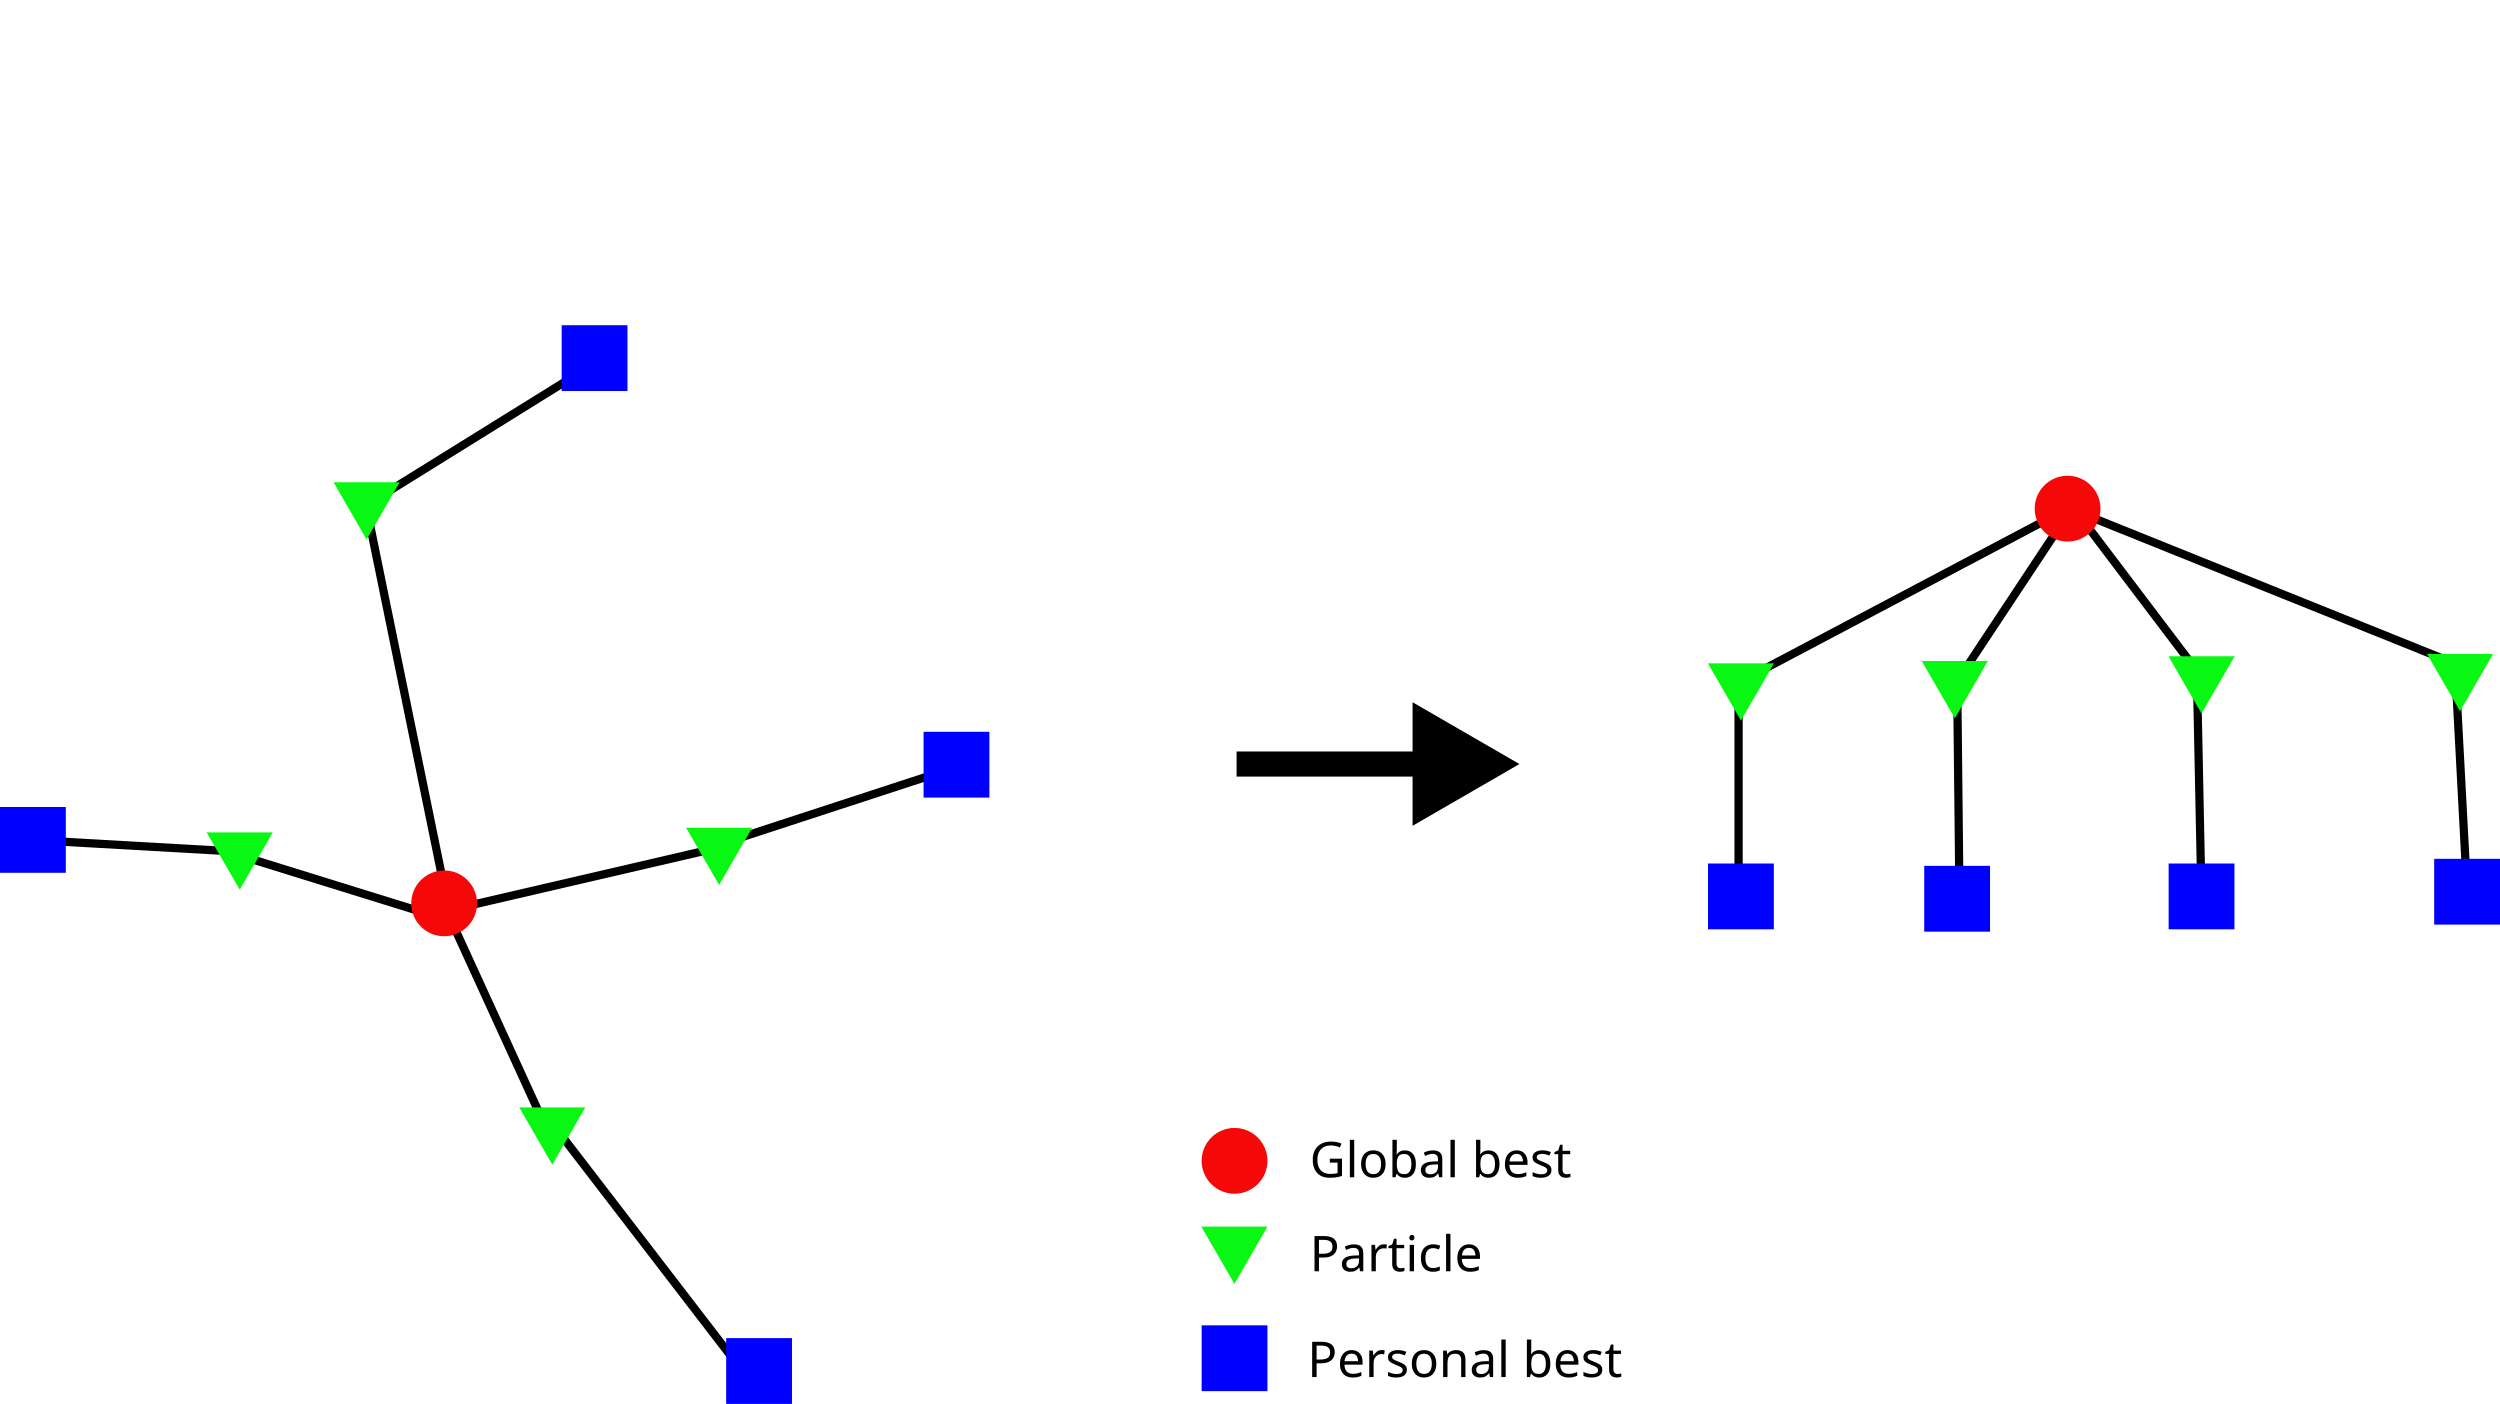
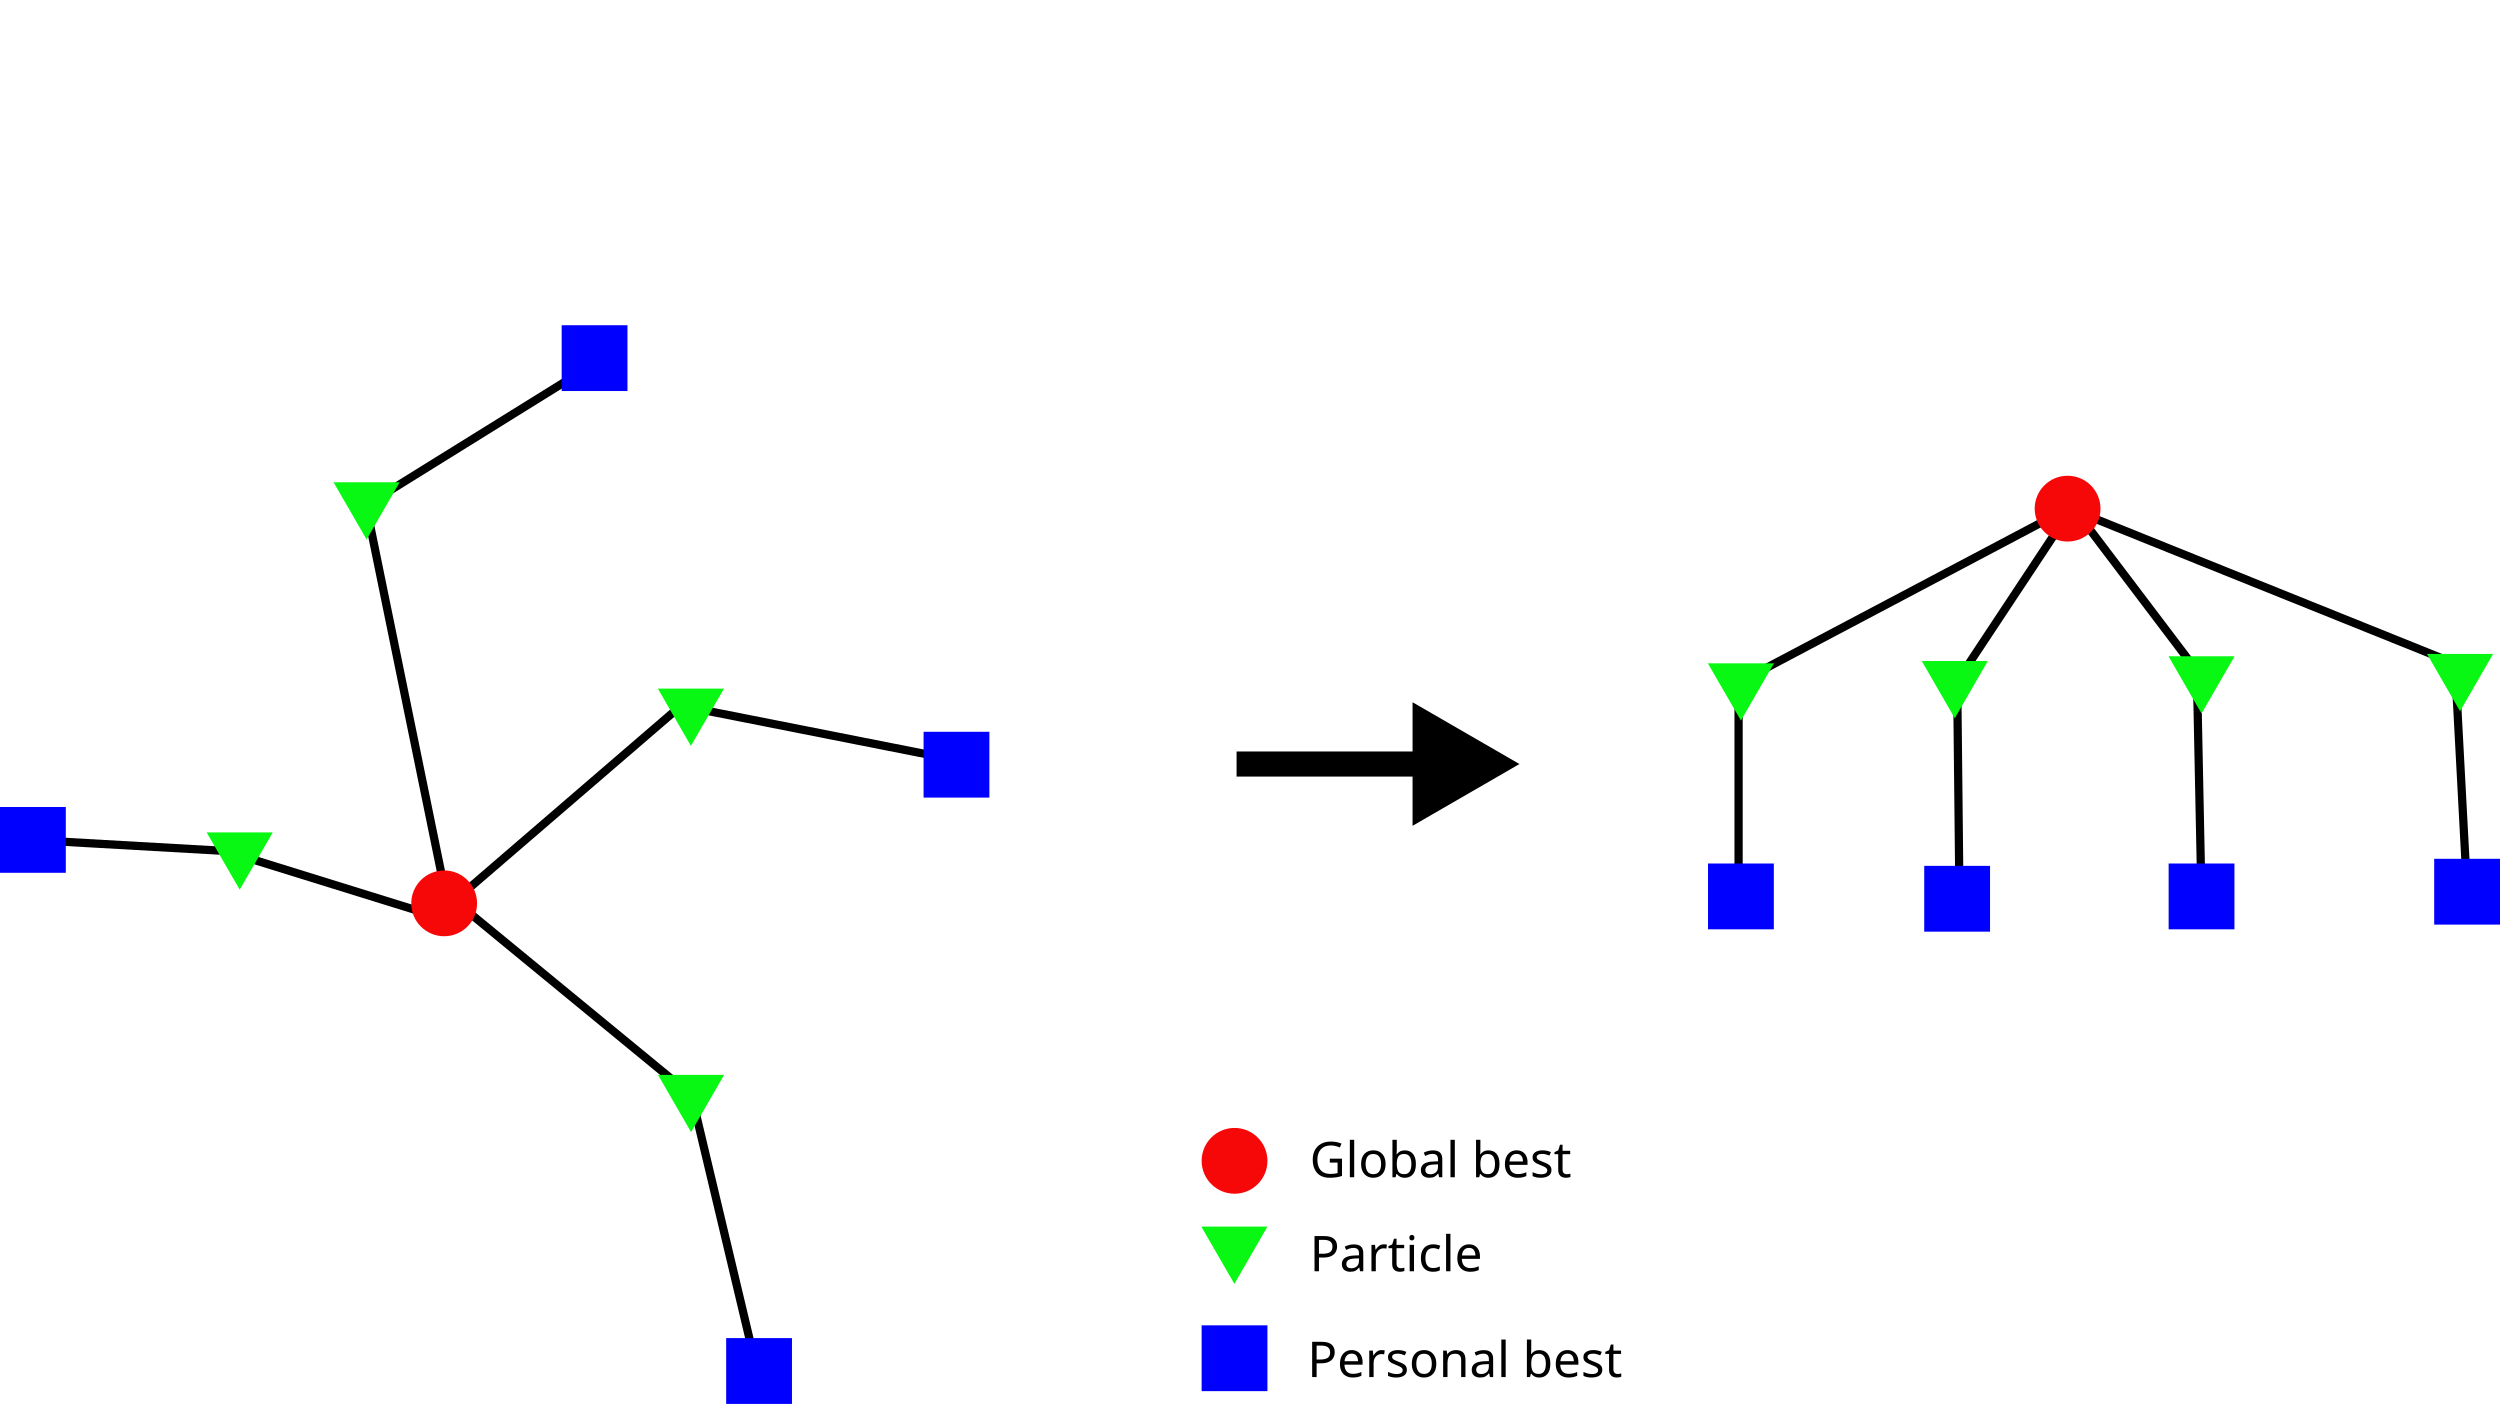
<svg xmlns="http://www.w3.org/2000/svg" width="3039.426" height="1706.83" id="svg2" version="1.1">
  <defs id="defs4">
    <marker orient="auto" refY="0" refX="0" id="TriangleOutM" style="overflow:visible">
      <path id="path4239" d="m 5.77,0 -8.65,5 0,-10 8.65,5 z" style="fill-rule:evenodd;stroke:#000000;stroke-width:1pt;marker-start:none" transform="scale(0.4,0.4)" />
    </marker>
    <marker orient="auto" refY="0" refX="0" id="TriangleOutL" style="overflow:visible">
      <path id="path4236" d="m 5.77,0 -8.65,5 0,-10 8.65,5 z" style="fill-rule:evenodd;stroke:#000000;stroke-width:1pt;marker-start:none" transform="scale(0.8,0.8)" />
    </marker>
  </defs>
  <g id="layer1" transform="translate(2205.894,1723.227)">
+     <path style="fill:none;stroke:#000000;stroke-width:10;stroke-linecap:butt;stroke-linejoin:miter;stroke-opacity:1;stroke-miterlimit:4;stroke-dasharray:none" d="m 552.623,1094.997 288.153,236.838 78.946,331.574" id="path4040" transform="translate(-2205.894,-1723.227)" />
+     <path style="fill:none;stroke:#000000;stroke-width:10;stroke-linecap:butt;stroke-linejoin:miter;stroke-opacity:1;stroke-miterlimit:4;stroke-dasharray:none" d="M 1168.403,925.263 828.934,858.159" id="path4028" transform="translate(-2205.894,-1723.227)" />
+     <path style="fill:none;stroke:#000000;stroke-width:10;stroke-linecap:butt;stroke-linejoin:miter;stroke-opacity:1;stroke-miterlimit:4;stroke-dasharray:none" d="M 836.829,850.264 552.623,1094.997" id="path4030" transform="translate(-2205.894,-1723.227)" />
    <path style="fill:none;stroke:#000000;stroke-width:10;stroke-linecap:butt;stroke-linejoin:miter;stroke-miterlimit:4;stroke-opacity:1;stroke-dasharray:none" d="m 779.246,-907.684 14.286,268.572" id="path3835" />
    <path style="fill:none;stroke:#000000;stroke-width:10;stroke-linecap:butt;stroke-linejoin:miter;stroke-miterlimit:4;stroke-opacity:1;stroke-dasharray:none" d="m 464.96,-907.684 5.714,280" id="path3833" />
    <path style="fill:none;stroke:#000000;stroke-width:10;stroke-linecap:butt;stroke-linejoin:miter;stroke-miterlimit:4;stroke-opacity:1;stroke-dasharray:none" d="m -92.183,-879.112 0,251.429" id="path3829" />
    <path style="fill:none;stroke:#000000;stroke-width:10;stroke-linecap:butt;stroke-linejoin:miter;stroke-miterlimit:4;stroke-opacity:1;stroke-dasharray:none" d="m 173.532,-899.112 2.857,268.571" id="path3831" />
    <path style="fill:none;stroke:#000000;stroke-width:10;stroke-linecap:butt;stroke-linejoin:miter;stroke-miterlimit:4;stroke-opacity:1;stroke-dasharray:none" d="M 307.817,-1104.826 -92.183,-893.398" id="path3053" />
    <path style="fill:none;stroke:#000000;stroke-width:10;stroke-linecap:butt;stroke-linejoin:miter;stroke-miterlimit:4;stroke-opacity:1;stroke-dasharray:none" d="M 310.674,-1101.969 176.389,-899.112" id="path3823" />
    <path style="fill:none;stroke:#000000;stroke-width:10;stroke-linecap:butt;stroke-linejoin:miter;stroke-miterlimit:4;stroke-opacity:1;stroke-dasharray:none" d="m 313.532,-1107.684 151.429,200" id="path3825" />
    <path style="fill:none;stroke:#000000;stroke-width:10;stroke-linecap:butt;stroke-linejoin:miter;stroke-miterlimit:4;stroke-opacity:1;stroke-dasharray:none" d="m 310.675,-1104.826 482.857,194.286" id="path3827" />
    <path style="fill:#f70808;fill-opacity:1;stroke:none" id="path2987-6" d="m 120,132.362 c 0,22.091 -17.909,40 -40,40 -22.091,0 -40,-17.909 -40,-40 0,-22.091 17.909,-40 40,-40 22.091,0 40,17.909 40,40 z" transform="translate(227.8173,-1237.188)" />
    <path style="fill:#08f713;fill-opacity:1;stroke:none" id="path3774-0" d="m -320,452.362 -34.641,-60 69.282,0 z" transform="matrix(1.160128,0,0,1.160128,1156.201,-1383.392)" />
    <rect style="fill:#0000ff;fill-rule:evenodd;stroke:none" id="rect3757-6" width="80" height="80" x="430.674" y="-673.398" />
    <path style="fill:#08f713;fill-opacity:1;stroke:none" id="path3774-2" d="m -320,452.362 -34.641,-60 69.282,0 z" transform="matrix(1.160128,0,0,1.160128,841.9153,-1380.535)" />
    <rect style="fill:#0000ff;fill-rule:evenodd;stroke:none" id="rect3757-6-0" width="80" height="80" x="753.532" y="-679.112" />
    <path style="fill:#08f713;fill-opacity:1;stroke:none" id="path3774-05" d="m -320,452.362 -34.641,-60 69.282,0 z" transform="matrix(1.160128,0,0,1.160128,281.9153,-1371.963)" />
    <path style="fill:#08f713;fill-opacity:1;stroke:none" id="path3774-22" d="m -320,452.362 -34.641,-60 69.282,0 z" transform="matrix(1.160128,0,0,1.160128,541.9153,-1374.82)" />
    <rect style="fill:#0000ff;fill-rule:evenodd;stroke:none" id="rect3757-6-6" width="80" height="80" x="-129.325" y="-673.398" />
    <rect style="fill:#0000ff;fill-rule:evenodd;stroke:none" id="rect3757-6-0-5" width="80" height="80" x="133.532" y="-670.541" />
-     <path style="fill:none;stroke:#000000;stroke-width:10;stroke-linecap:butt;stroke-linejoin:miter;stroke-miterlimit:4;stroke-opacity:1;stroke-dasharray:none" d="M -1294.466,-44.969 -1531.609,-353.541" id="path3961" />
-     <path style="fill:none;stroke:#000000;stroke-width:10;stroke-linecap:butt;stroke-linejoin:miter;stroke-miterlimit:4;stroke-opacity:1;stroke-dasharray:none" d="m -1540.18,-347.826 -122.857,-268.571" id="path3959" />
    <path style="fill:none;stroke:#000000;stroke-width:10;stroke-linecap:butt;stroke-linejoin:miter;stroke-miterlimit:4;stroke-opacity:1;stroke-dasharray:none" d="m -1920.18,-684.969 248.571,77.143" id="path3931" />
-     <path style="fill:none;stroke:#000000;stroke-width:10;stroke-linecap:butt;stroke-linejoin:miter;stroke-miterlimit:4;stroke-opacity:1;stroke-dasharray:none" d="m -1648.752,-619.255 320,-74.286" id="path3935" />
-     <path style="fill:none;stroke:#000000;stroke-width:10;stroke-linecap:butt;stroke-linejoin:miter;stroke-miterlimit:4;stroke-opacity:1;stroke-dasharray:none" d="m -1034.466,-793.541 -288.572,94.286" id="path3957" />
    <path style="fill:none;stroke:#000000;stroke-width:10;stroke-linecap:butt;stroke-linejoin:miter;stroke-miterlimit:4;stroke-opacity:1;stroke-dasharray:none" d="m -1477.323,-1284.969 -271.429,168.571" id="path3955" />
    <path style="fill:none;stroke:#000000;stroke-width:10;stroke-linecap:butt;stroke-linejoin:miter;stroke-miterlimit:4;stroke-opacity:1;stroke-dasharray:none" d="m -1763.037,-1119.255 100,488.571" id="path3929" />
    <path style="fill:none;stroke:#000000;stroke-width:10;stroke-linecap:butt;stroke-linejoin:miter;stroke-miterlimit:4;stroke-opacity:1;stroke-dasharray:none" d="m -2168.751,-702.112 251.429,14.286" id="path3921" />
    <path style="fill:#f70808;fill-opacity:1;stroke:none" id="path2987" d="m 120,132.362 c 0,22.091 -17.909,40 -40,40 -22.091,0 -40,-17.909 -40,-40 0,-22.091 17.909,-40 40,-40 22.091,0 40,17.909 40,40 z" transform="translate(-784.9856,-444.2858)" />
    <rect style="fill:#0000ff;fill-rule:evenodd;stroke:none" id="rect3757" width="80" height="80" x="-744.986" y="-111.924" />
    <path style="fill:#08f713;fill-opacity:1;stroke:none" id="path3774" d="m -320,452.362 -34.641,-60 69.282,0 z" transform="matrix(1.160128,0,0,1.160128,-333.9328,-687.1138)" />
    <text xml:space="preserve" style="font-size:40px;font-style:normal;font-weight:normal;line-height:125%;letter-spacing:0px;word-spacing:0px;fill:#000000;fill-opacity:1;stroke:none;font-family:Sans" x="-613.557" y="-291.924" id="text3776">
      <tspan id="tspan3778" x="-613.557" y="-291.924" style="font-size:60px">Global best</tspan>
    </text>
    <text xml:space="preserve" style="font-size:40px;font-style:normal;font-weight:normal;line-height:125%;letter-spacing:0px;word-spacing:0px;fill:#000000;fill-opacity:1;stroke:none;font-family:Sans" x="-613.557" y="-177.638" id="text3780">
      <tspan id="tspan3782" x="-613.557" y="-177.638" style="font-size:60px">Particle</tspan>
    </text>
    <text xml:space="preserve" style="font-size:40px;font-style:normal;font-weight:normal;line-height:125%;letter-spacing:0px;word-spacing:0px;fill:#000000;fill-opacity:1;stroke:none;font-family:Sans" x="-616.414" y="-49.066" id="text3784">
      <tspan id="tspan3786" x="-616.414" y="-49.066" style="font-size:60px">Personal best</tspan>
    </text>
    <path style="fill:#f70808;fill-opacity:1;stroke:none" id="path2987-6-3" d="m 120,132.362 c 0,22.091 -17.909,40 -40,40 -22.091,0 -40,-17.909 -40,-40 0,-22.091 17.909,-40 40,-40 22.091,0 40,17.909 40,40 z" transform="translate(-1745.894,-757.3314)" />
-     <path style="fill:#08f713;fill-opacity:1;stroke:none" id="path3774-0-4" d="m -320,452.362 -34.641,-60 69.282,0 z" transform="matrix(1.160128,0,0,1.160128,-1163.225,-832.1061)" />
    <rect style="fill:#0000ff;fill-rule:evenodd;stroke:none" id="rect3757-6-2" width="80" height="80" x="-1323.037" y="-96.398" />
-     <path style="fill:#08f713;fill-opacity:1;stroke:none" id="path3774-2-7" d="m -320,452.362 -34.641,-60 69.282,0 z" transform="matrix(1.160128,0,0,1.160128,-960.3678,-1172.106)" />
    <rect style="fill:#0000ff;fill-rule:evenodd;stroke:none" id="rect3757-6-0-4" width="80" height="80" x="-1083.037" y="-833.541" />
    <path style="fill:#08f713;fill-opacity:1;stroke:none" id="path3774-05-6" d="m -320,452.362 -34.641,-60 69.282,0 z" transform="matrix(1.160128,0,0,1.160128,-1388.939,-1592.106)" />
    <path style="fill:#08f713;fill-opacity:1;stroke:none" id="path3774-22-4" d="m -320,452.362 -34.641,-60 69.282,0 z" transform="matrix(1.160128,0,0,1.160128,-1543.225,-1166.392)" />
    <rect style="fill:#0000ff;fill-rule:evenodd;stroke:none" id="rect3757-6-6-7" width="80" height="80" x="-2205.894" y="-742.112" />
    <rect style="fill:#0000ff;fill-rule:evenodd;stroke:none" id="rect3757-6-0-5-1" width="80" height="80" x="-1523.037" y="-1327.826" />
    <path style="fill:none;stroke:none" id="path4082" d="M 722.357,-572.118 53.271,-951.599 716.454,-1341.304 z" transform="translate(-1105.902,-381.9235)" />
    <path style="fill:none;stroke:none" id="path4084" d="M 757.883,-1006.322 112.678,-783.81 242.58,-1453.83 z" transform="translate(-1105.902,-381.9235)" />
    <path style="fill:none;stroke:none" id="path4086" d="m 252.628,-694.485 -305.16,-542.226 622.161,6.837 z" transform="translate(-1105.902,-381.9235)" />
    <path style="fill:none;stroke:#000000;stroke-width:30.505;stroke-linecap:butt;stroke-linejoin:miter;stroke-miterlimit:4;stroke-opacity:1;stroke-dasharray:none;marker-end:url(#TriangleOutM)" d="m -702.508,-794.34 257.242,0" id="path4088" />
+     <path style="fill:#08f713;fill-opacity:1;stroke:none" id="path3774-22-4-7" d="m -320,452.362 -34.641,-60 69.282,0 z" transform="matrix(1.160128,0,0,1.160128,-994.4657,-871.588)" />
+     <path style="fill:#08f713;fill-opacity:1;stroke:none" id="path3774-22-4-4" d="m -320,452.362 -34.641,-60 69.282,0 z" transform="matrix(1.160128,0,0,1.160128,-994.6537,-1341.196)" />
  </g>
</svg>
